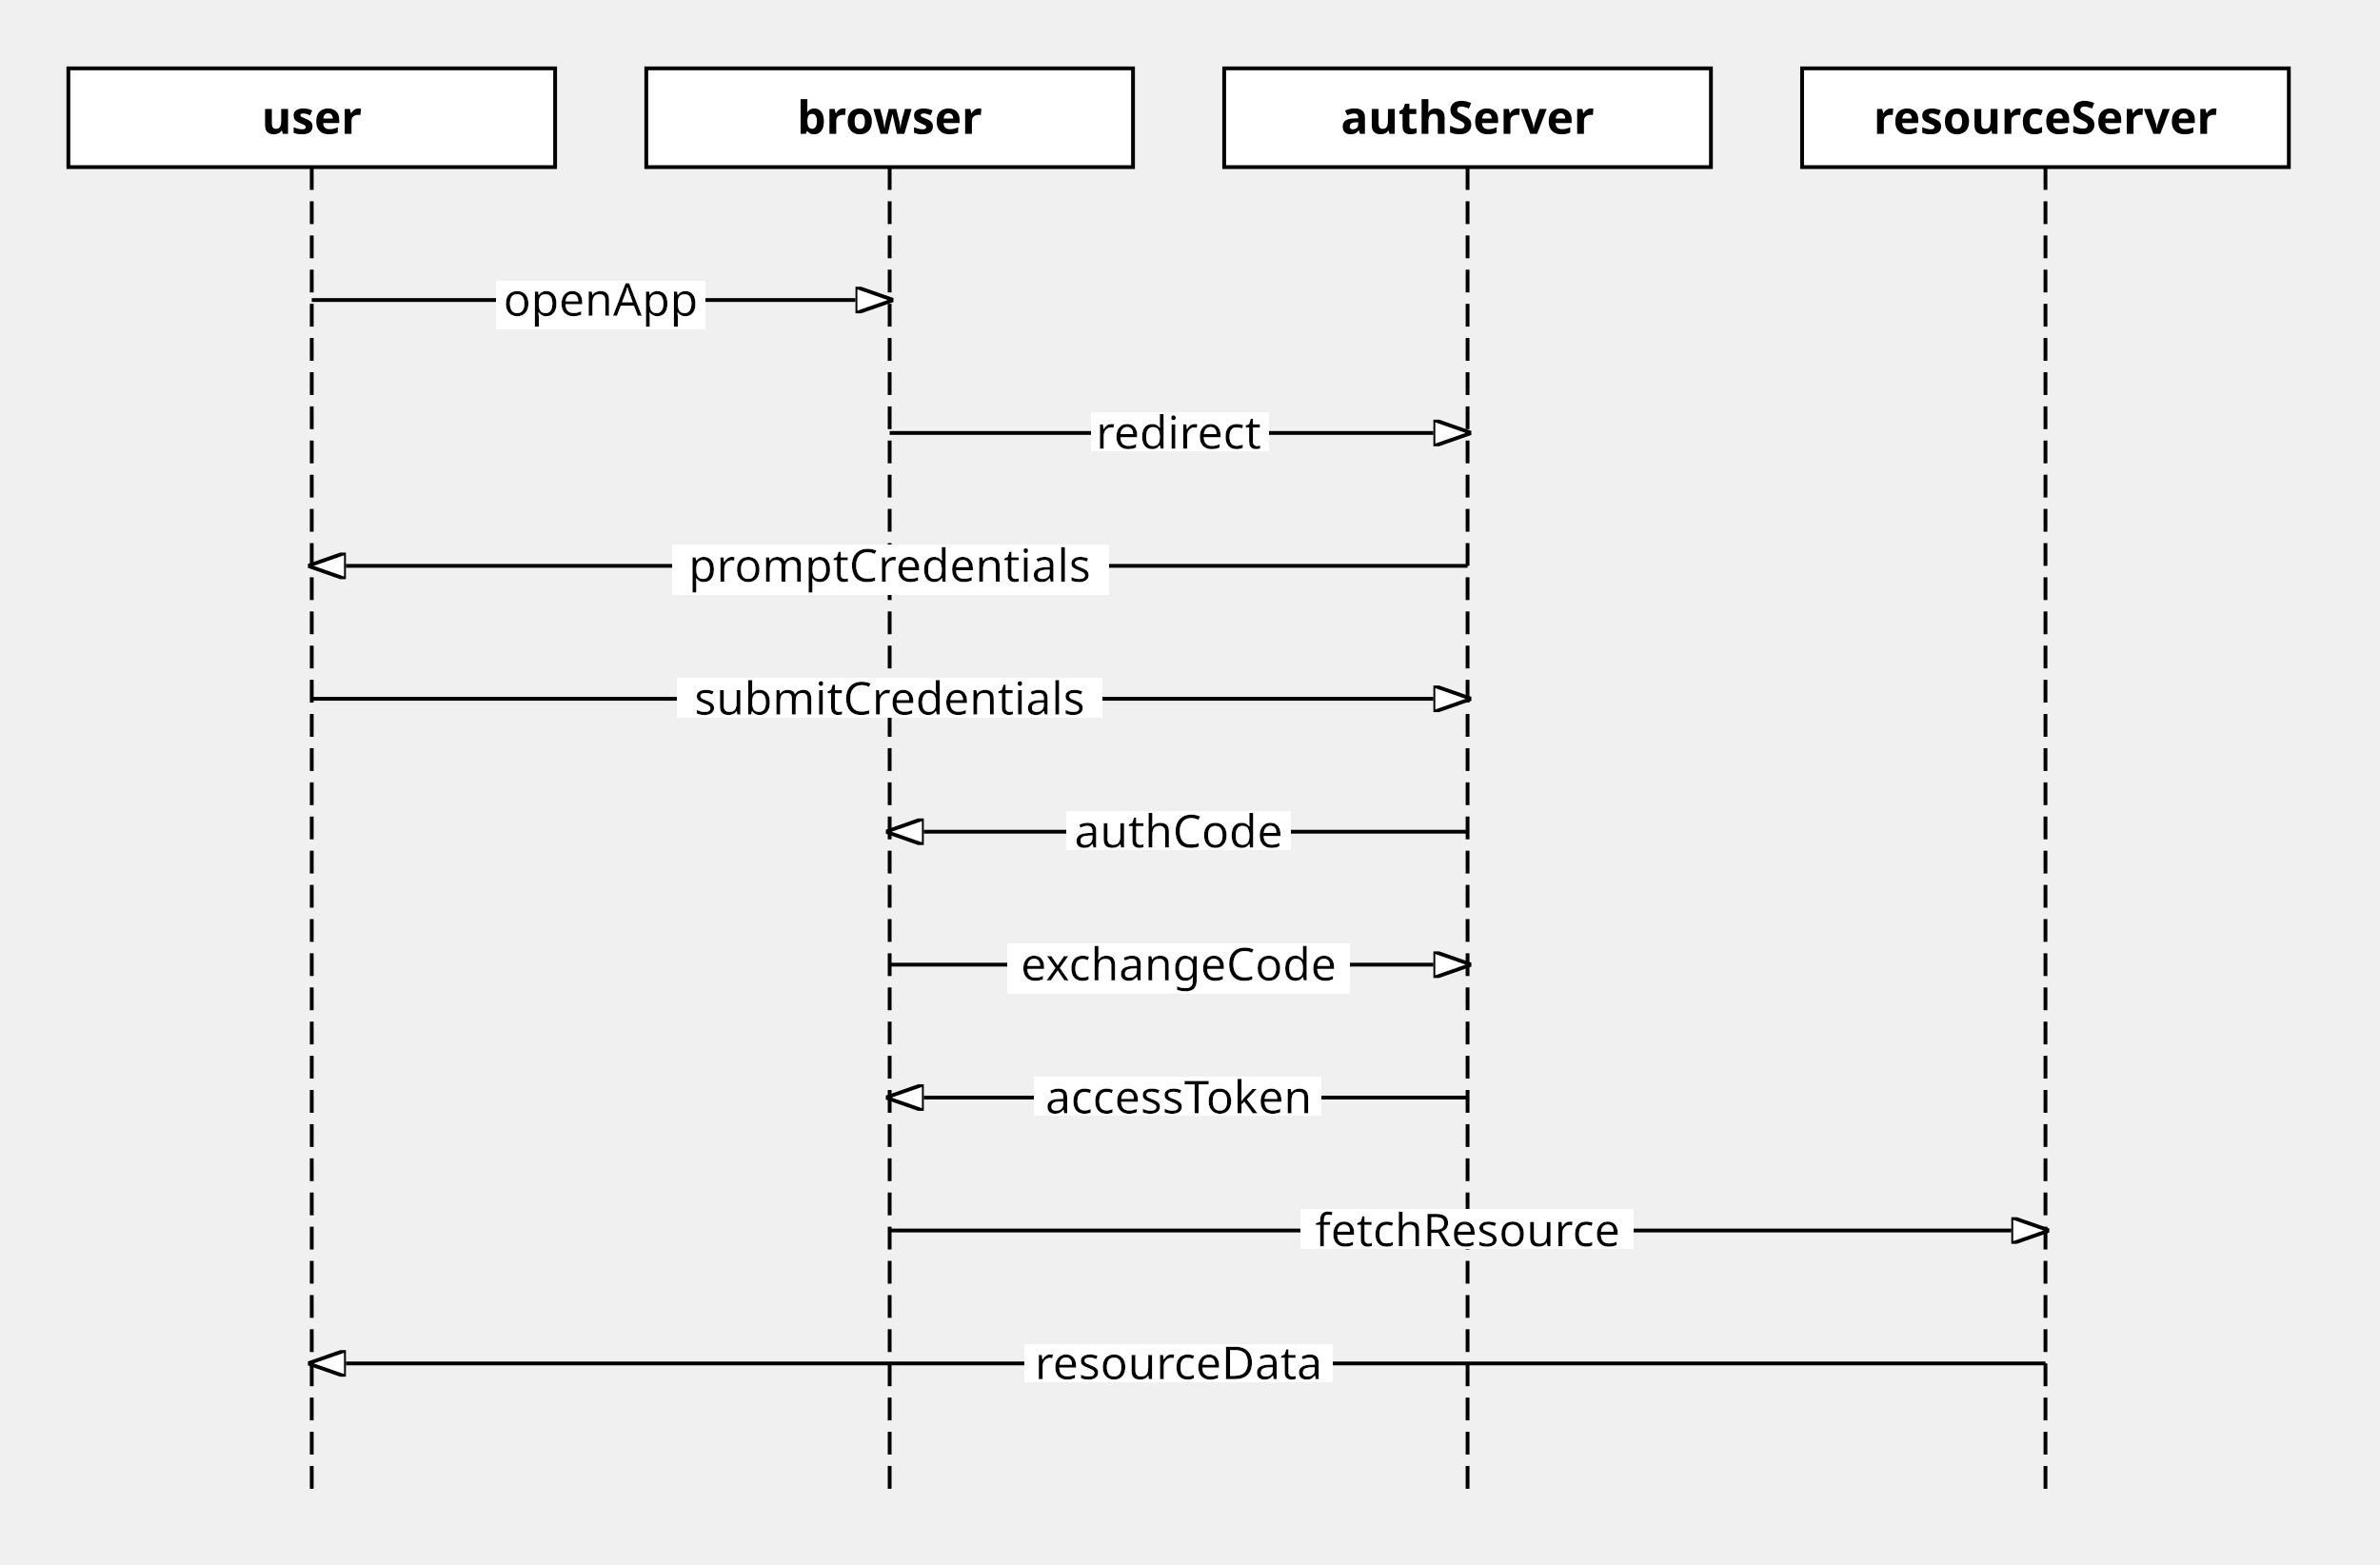
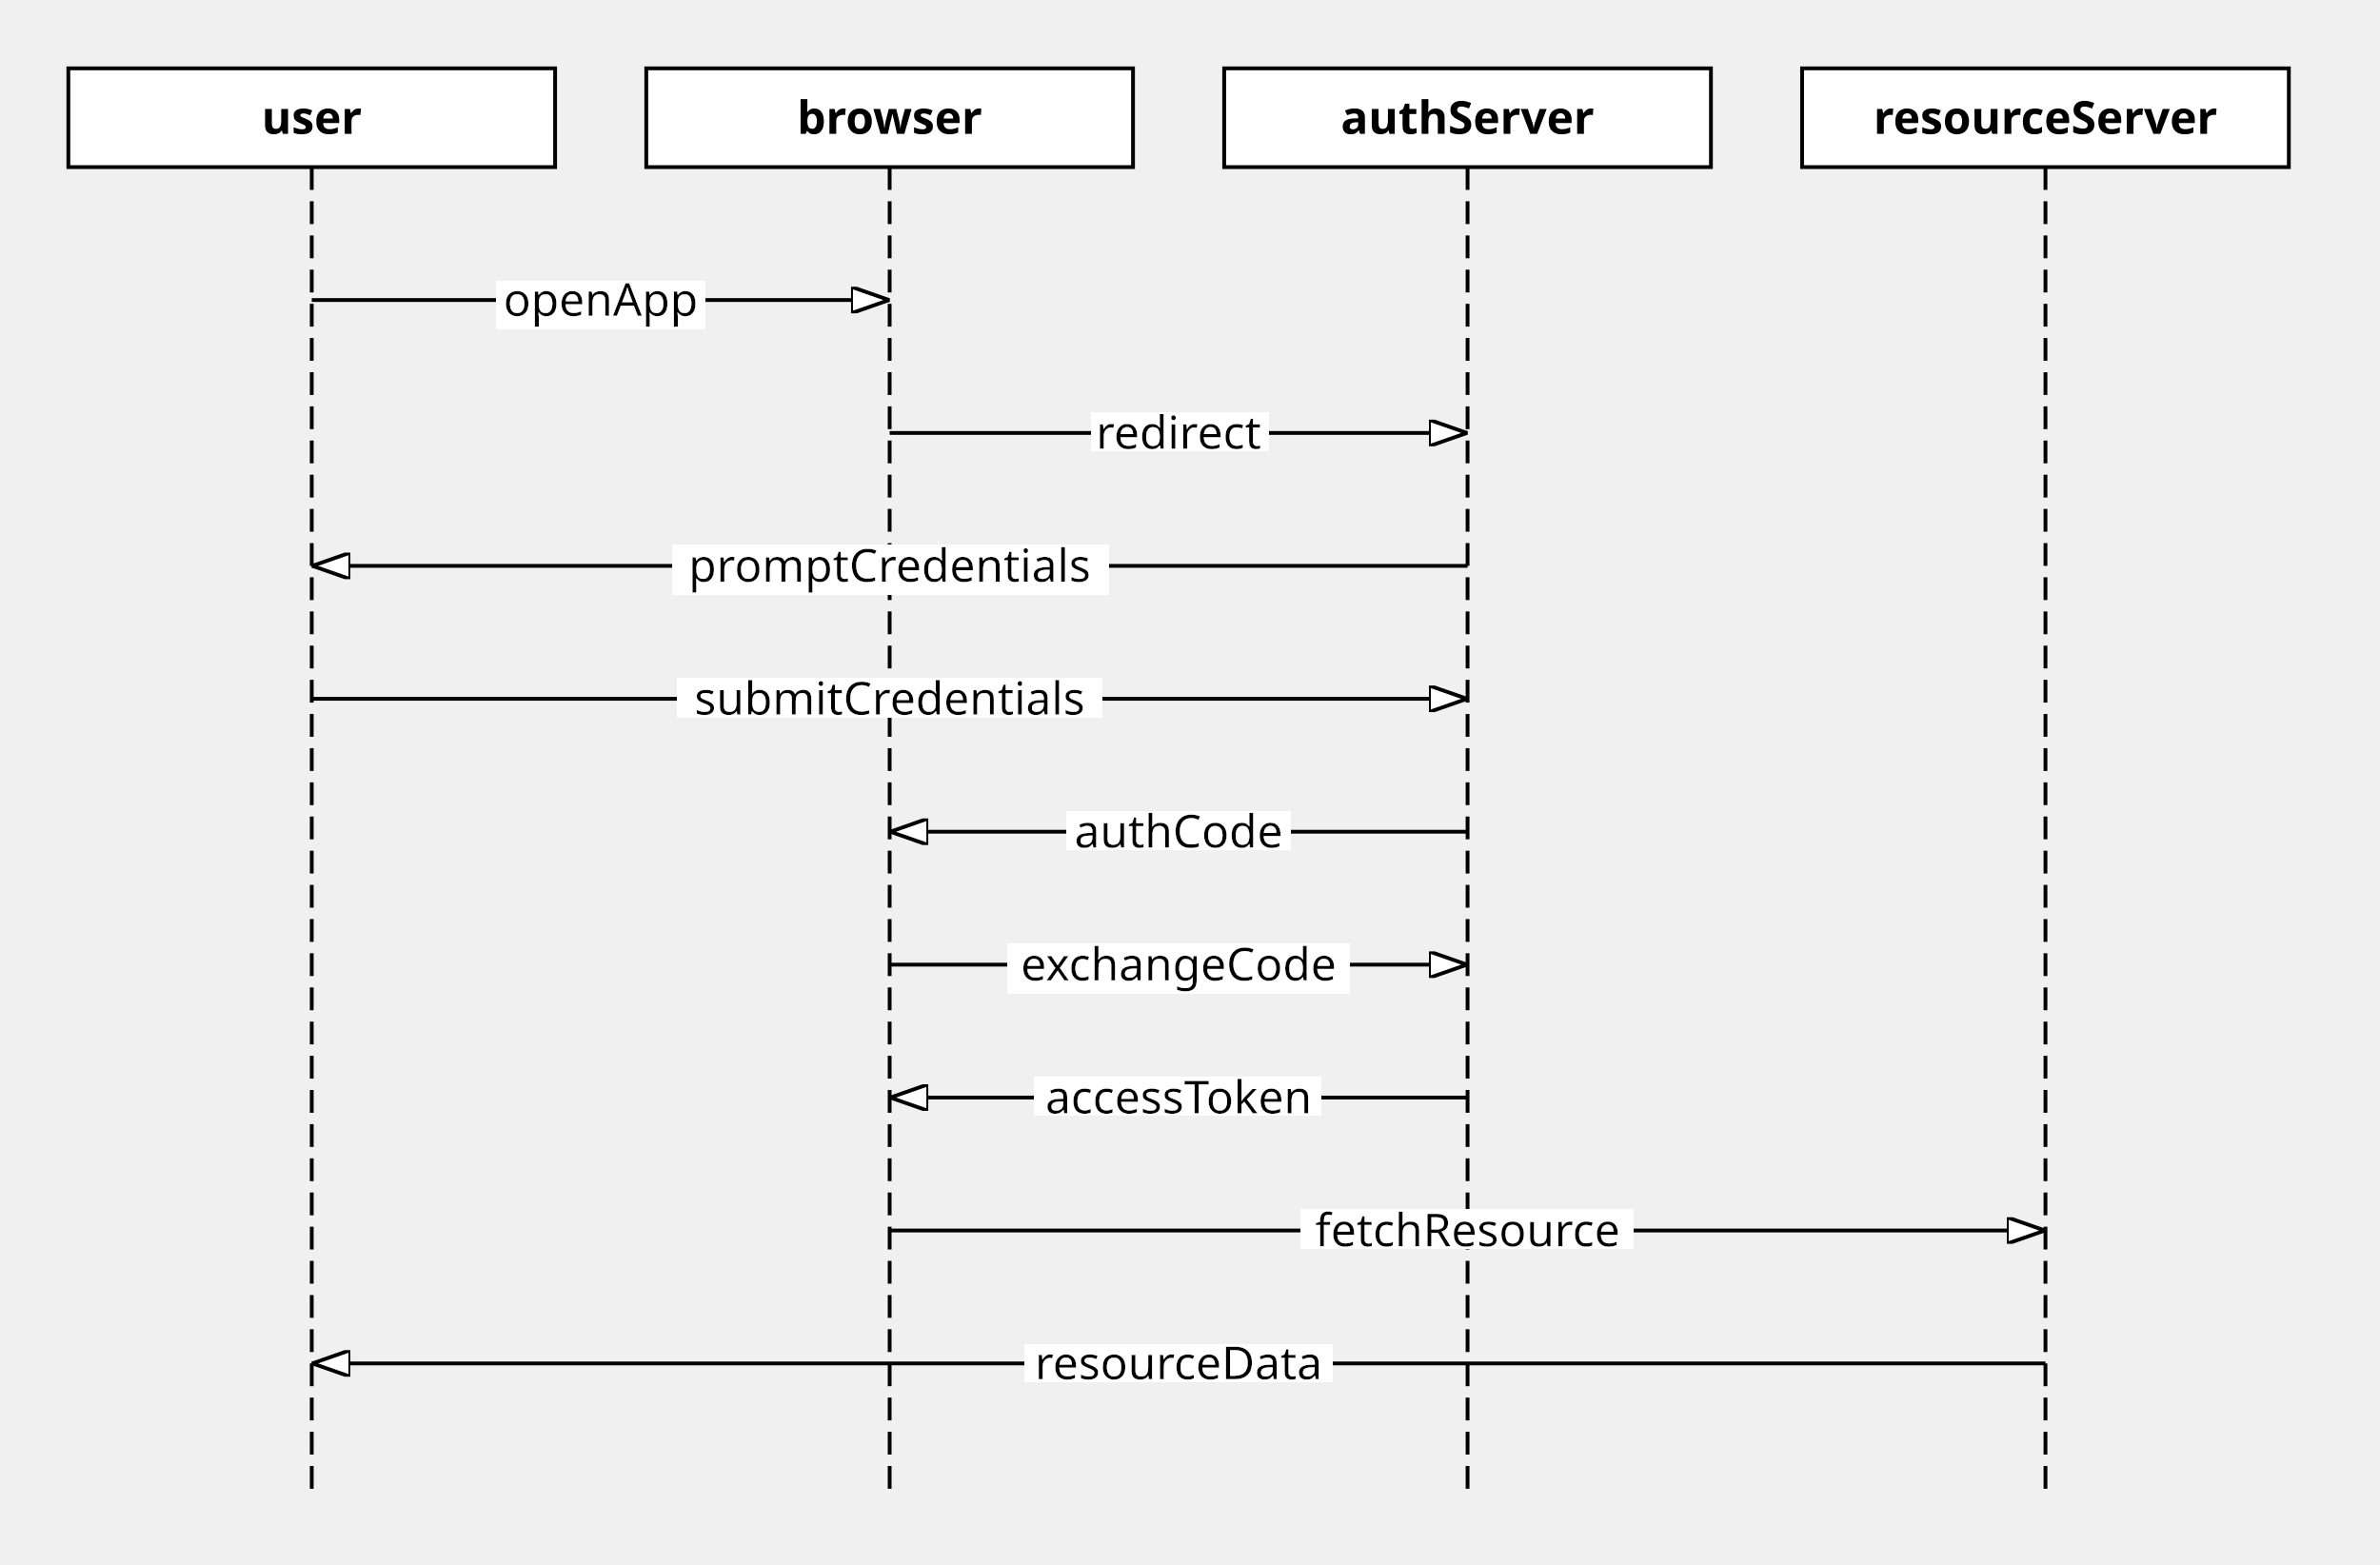
<svg xmlns="http://www.w3.org/2000/svg" width="626.64" height="412.00" viewBox="0 0 626.64 412.00">
  <defs>
-     <marker id="line-end-open-chevron" markerWidth="10" markerHeight="7" refX="9" refY="3.5" orient="auto">
-       <polyline points="0 0, 10 3.5, 0 7" fill="none" stroke="#000000" stroke-width="1.00" />
+     <marker id="line-end-open-chevron" markerWidth="10.165" markerHeight="7" refX="10.165" refY="3.5" orient="auto">
+       <polyline points="0 0, 10 3.5, 0 7" fill="none" stroke="#000000" stroke-width="1.00" stroke-linejoin="bevel" />
    </marker>
-     <marker id="line-end-hollow-triangle" markerWidth="10" markerHeight="7" refX="9" refY="3.5" orient="auto">
-       <polygon points="0 0, 10 3.5, 0 7" fill="#FFFFFF" stroke="#000000" stroke-width="1.00" />
+     <marker id="line-end-hollow-triangle" markerWidth="10.165" markerHeight="7" refX="10.165" refY="3.5" orient="auto">
+       <polygon points="0 0, 10 3.5, 0 7" fill="#FFFFFF" stroke="#000000" stroke-width="1.00" stroke-linejoin="bevel" />
    </marker>
-     <marker id="line-end-filled-arrow" markerWidth="10" markerHeight="7" refX="9" refY="3.5" orient="auto">
-       <polygon points="0 0, 10 3.5, 0 7" fill="#000000" stroke="#000000" stroke-width="1.00" />
+     <marker id="line-end-filled-arrow" markerWidth="10.165" markerHeight="7" refX="10.165" refY="3.5" orient="auto">
+       <polygon points="0 0, 10 3.5, 0 7" fill="#000000" stroke="#000000" stroke-width="1.00" stroke-linejoin="bevel" />
    </marker>
-     <marker id="line-end-hollow-triangle-crossbar" markerWidth="10" markerHeight="7" refX="9" refY="3.5" orient="auto">
-       <polygon points="0 0, 10 3.5, 0 7" fill="#FFFFFF" stroke="#000000" stroke-width="1.00" />
-       <line x1="7" y1="0" x2="7" y2="7" stroke="#000000" stroke-width="1.00" />
+     <marker id="line-end-hollow-triangle-crossbar" markerWidth="14.665" markerHeight="7" refX="14.665" refY="3.5" orient="auto">
+       <polygon points="4.5 0, 14.5 3.5, 4.5 7" fill="#FFFFFF" stroke="#000000" stroke-width="1.00" stroke-linejoin="bevel" />
+       <line x1="1" y1="0" x2="1" y2="7" stroke="#000000" stroke-width="1.00" />
    </marker>
-     <marker id="line-end-hollow-diamond" markerWidth="14" markerHeight="8" refX="13" refY="4" orient="auto">
-       <polygon points="1 4, 7 0, 13 4, 7 8" fill="#FFFFFF" stroke="#000000" stroke-width="1.00" />
+     <marker id="line-end-hollow-diamond" markerWidth="14" markerHeight="8" refX="13.277" refY="4" orient="auto">
+       <polygon points="1 4, 7 0, 13 4, 7 8" fill="#FFFFFF" stroke="#000000" stroke-width="1.00" stroke-linejoin="bevel" />
    </marker>
-     <marker id="line-end-filled-diamond" markerWidth="14" markerHeight="8" refX="13" refY="4" orient="auto">
-       <polygon points="1 4, 7 0, 13 4, 7 8" fill="#000000" stroke="#000000" stroke-width="1.00" />
+     <marker id="line-end-filled-diamond" markerWidth="14" markerHeight="8" refX="13.277" refY="4" orient="auto">
+       <polygon points="1 4, 7 0, 13 4, 7 8" fill="#000000" stroke="#000000" stroke-width="1.00" stroke-linejoin="bevel" />
    </marker>
-     <marker id="line-end-circle" markerWidth="10" markerHeight="10" refX="9" refY="5" orient="auto">
+     <marker id="line-end-circle" markerWidth="10" markerHeight="10" refX="9.5" refY="5" orient="auto">
      <circle cx="5" cy="5" r="4" fill="#FFFFFF" stroke="#000000" stroke-width="1.00" />
    </marker>
-     <marker id="line-end-bar" markerWidth="4" markerHeight="12" refX="2" refY="6" orient="auto">
+     <marker id="line-end-bar" markerWidth="4" markerHeight="12" refX="2.5" refY="6" orient="auto">
      <line x1="2" y1="0" x2="2" y2="12" stroke="#000000" stroke-width="1.00" />
    </marker>
    <filter id="label-bg" x="-0.05" y="-0.05" width="1.1" height="1.1">
      <feFlood flood-color="#FFFFFF" />
      <feComposite in="SourceGraphic" operator="over" />
    </filter>
  </defs>
  <rect x="18.00" y="18.00" width="128.16" height="26.00" fill="#FFFFFF" stroke="#000000" stroke-width="1.00" />
  <text x="82.08" y="31.00" font-family="Noto Sans, sans-serif" font-size="12.00" font-weight="bold" fill="#000000" text-anchor="middle" dominant-baseline="middle">user</text>
  <line x1="82.08" y1="44.00" x2="82.08" y2="394.00" stroke="#000000" stroke-width="1.00" stroke-dasharray="6 3" />
  <rect x="170.16" y="18.00" width="128.16" height="26.00" fill="#FFFFFF" stroke="#000000" stroke-width="1.00" />
  <text x="234.24" y="31.00" font-family="Noto Sans, sans-serif" font-size="12.00" font-weight="bold" fill="#000000" text-anchor="middle" dominant-baseline="middle">browser</text>
  <line x1="234.24" y1="44.00" x2="234.24" y2="394.00" stroke="#000000" stroke-width="1.00" stroke-dasharray="6 3" />
  <rect x="322.32" y="18.00" width="128.16" height="26.00" fill="#FFFFFF" stroke="#000000" stroke-width="1.00" />
  <text x="386.40" y="31.00" font-family="Noto Sans, sans-serif" font-size="12.00" font-weight="bold" fill="#000000" text-anchor="middle" dominant-baseline="middle">authServer</text>
  <line x1="386.40" y1="44.00" x2="386.40" y2="394.00" stroke="#000000" stroke-width="1.00" stroke-dasharray="6 3" />
  <rect x="474.48" y="18.00" width="128.16" height="26.00" fill="#FFFFFF" stroke="#000000" stroke-width="1.00" />
  <text x="538.56" y="31.00" font-family="Noto Sans, sans-serif" font-size="12.00" font-weight="bold" fill="#000000" text-anchor="middle" dominant-baseline="middle">resourceServer</text>
  <line x1="538.56" y1="44.00" x2="538.56" y2="394.00" stroke="#000000" stroke-width="1.00" stroke-dasharray="6 3" />
  <path d="M 82.08 79.00 L 234.24 79.00" fill="none" stroke="#000000" stroke-width="1.00" marker-end="url(#line-end-hollow-triangle)" />
  <path d="M 234.24 114.00 L 386.40 114.00" fill="none" stroke="#000000" stroke-width="1.00" marker-end="url(#line-end-hollow-triangle)" />
  <path d="M 386.40 149.00 L 82.08 149.00" fill="none" stroke="#000000" stroke-width="1.00" marker-end="url(#line-end-hollow-triangle)" />
  <path d="M 82.08 184.00 L 386.40 184.00" fill="none" stroke="#000000" stroke-width="1.00" marker-end="url(#line-end-hollow-triangle)" />
  <path d="M 386.40 219.00 L 234.24 219.00" fill="none" stroke="#000000" stroke-width="1.00" marker-end="url(#line-end-hollow-triangle)" />
  <path d="M 234.24 254.00 L 386.40 254.00" fill="none" stroke="#000000" stroke-width="1.00" marker-end="url(#line-end-hollow-triangle)" />
  <path d="M 386.40 289.00 L 234.24 289.00" fill="none" stroke="#000000" stroke-width="1.00" marker-end="url(#line-end-hollow-triangle)" />
  <path d="M 234.24 324.00 L 538.56 324.00" fill="none" stroke="#000000" stroke-width="1.00" marker-end="url(#line-end-hollow-triangle)" />
  <path d="M 538.56 359.00 L 82.08 359.00" fill="none" stroke="#000000" stroke-width="1.00" marker-end="url(#line-end-hollow-triangle)" />
  <text x="158.16" y="79.00" font-family="Noto Sans, sans-serif" font-size="12.00" fill="#000000" text-anchor="middle" dominant-baseline="middle" filter="url(#label-bg)">openApp</text>
  <text x="310.32" y="114.00" font-family="Noto Sans, sans-serif" font-size="12.00" fill="#000000" text-anchor="middle" dominant-baseline="middle" filter="url(#label-bg)">redirect</text>
  <text x="234.24" y="149.00" font-family="Noto Sans, sans-serif" font-size="12.00" fill="#000000" text-anchor="middle" dominant-baseline="middle" filter="url(#label-bg)">promptCredentials</text>
  <text x="234.24" y="184.00" font-family="Noto Sans, sans-serif" font-size="12.00" fill="#000000" text-anchor="middle" dominant-baseline="middle" filter="url(#label-bg)">submitCredentials</text>
  <text x="310.32" y="219.00" font-family="Noto Sans, sans-serif" font-size="12.00" fill="#000000" text-anchor="middle" dominant-baseline="middle" filter="url(#label-bg)">authCode</text>
  <text x="310.32" y="254.00" font-family="Noto Sans, sans-serif" font-size="12.00" fill="#000000" text-anchor="middle" dominant-baseline="middle" filter="url(#label-bg)">exchangeCode</text>
  <text x="310.32" y="289.00" font-family="Noto Sans, sans-serif" font-size="12.00" fill="#000000" text-anchor="middle" dominant-baseline="middle" filter="url(#label-bg)">accessToken</text>
  <text x="386.40" y="324.00" font-family="Noto Sans, sans-serif" font-size="12.00" fill="#000000" text-anchor="middle" dominant-baseline="middle" filter="url(#label-bg)">fetchResource</text>
  <text x="310.32" y="359.00" font-family="Noto Sans, sans-serif" font-size="12.00" fill="#000000" text-anchor="middle" dominant-baseline="middle" filter="url(#label-bg)">resourceData</text>
</svg>
